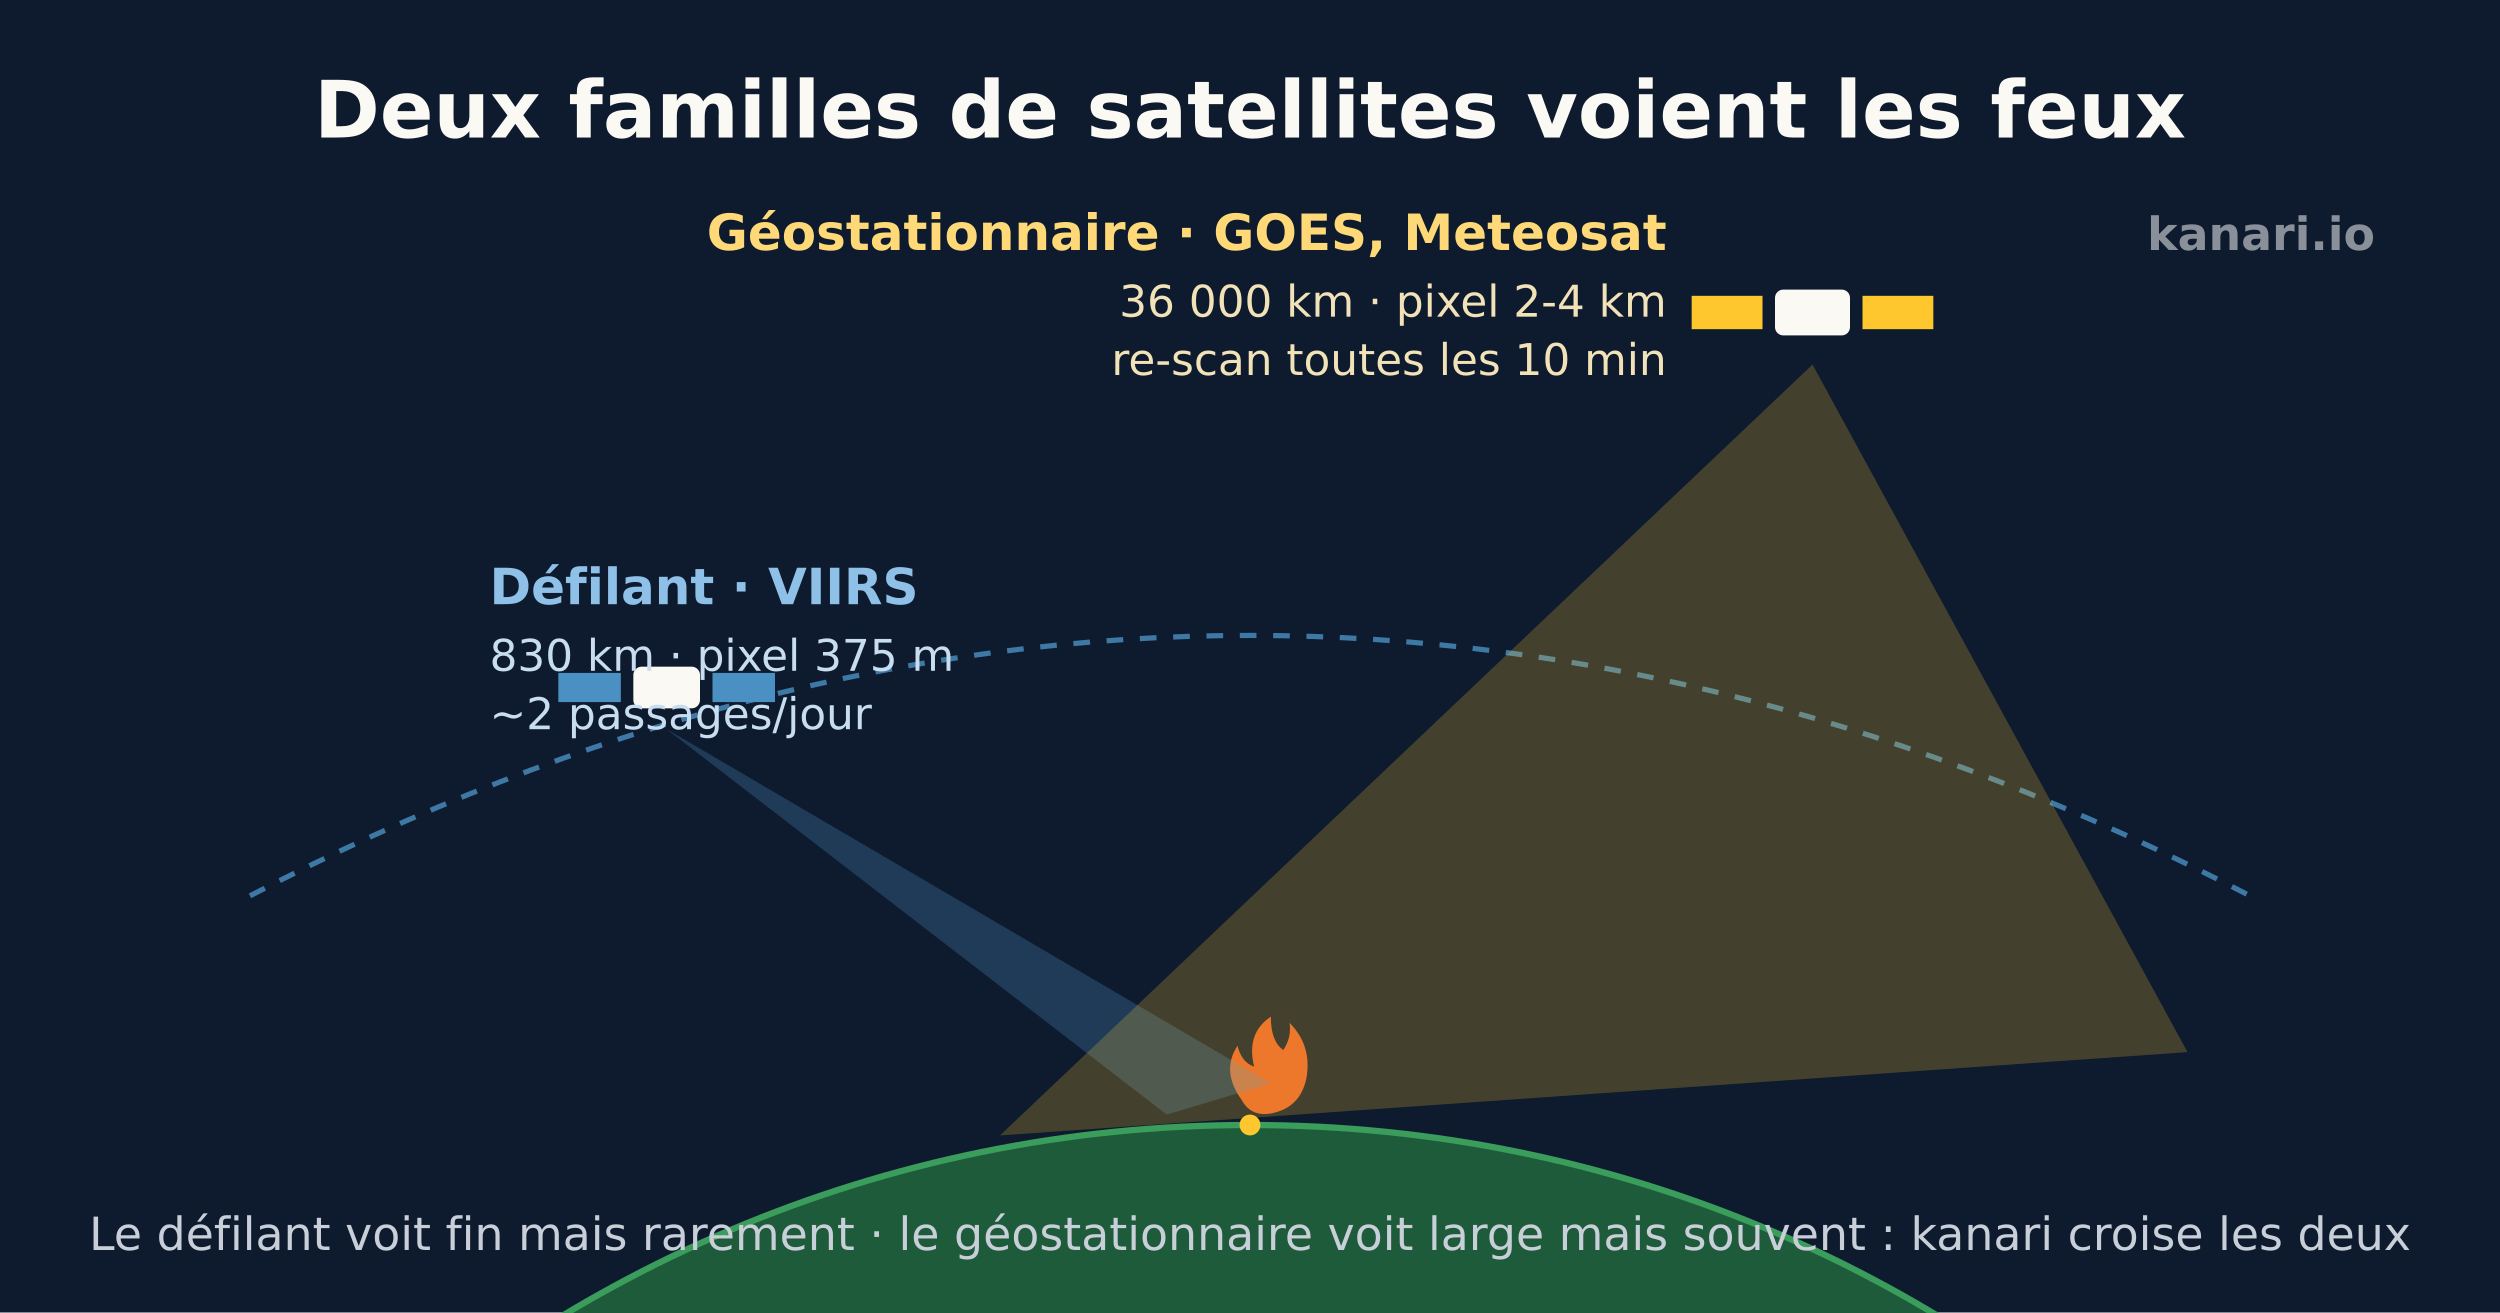
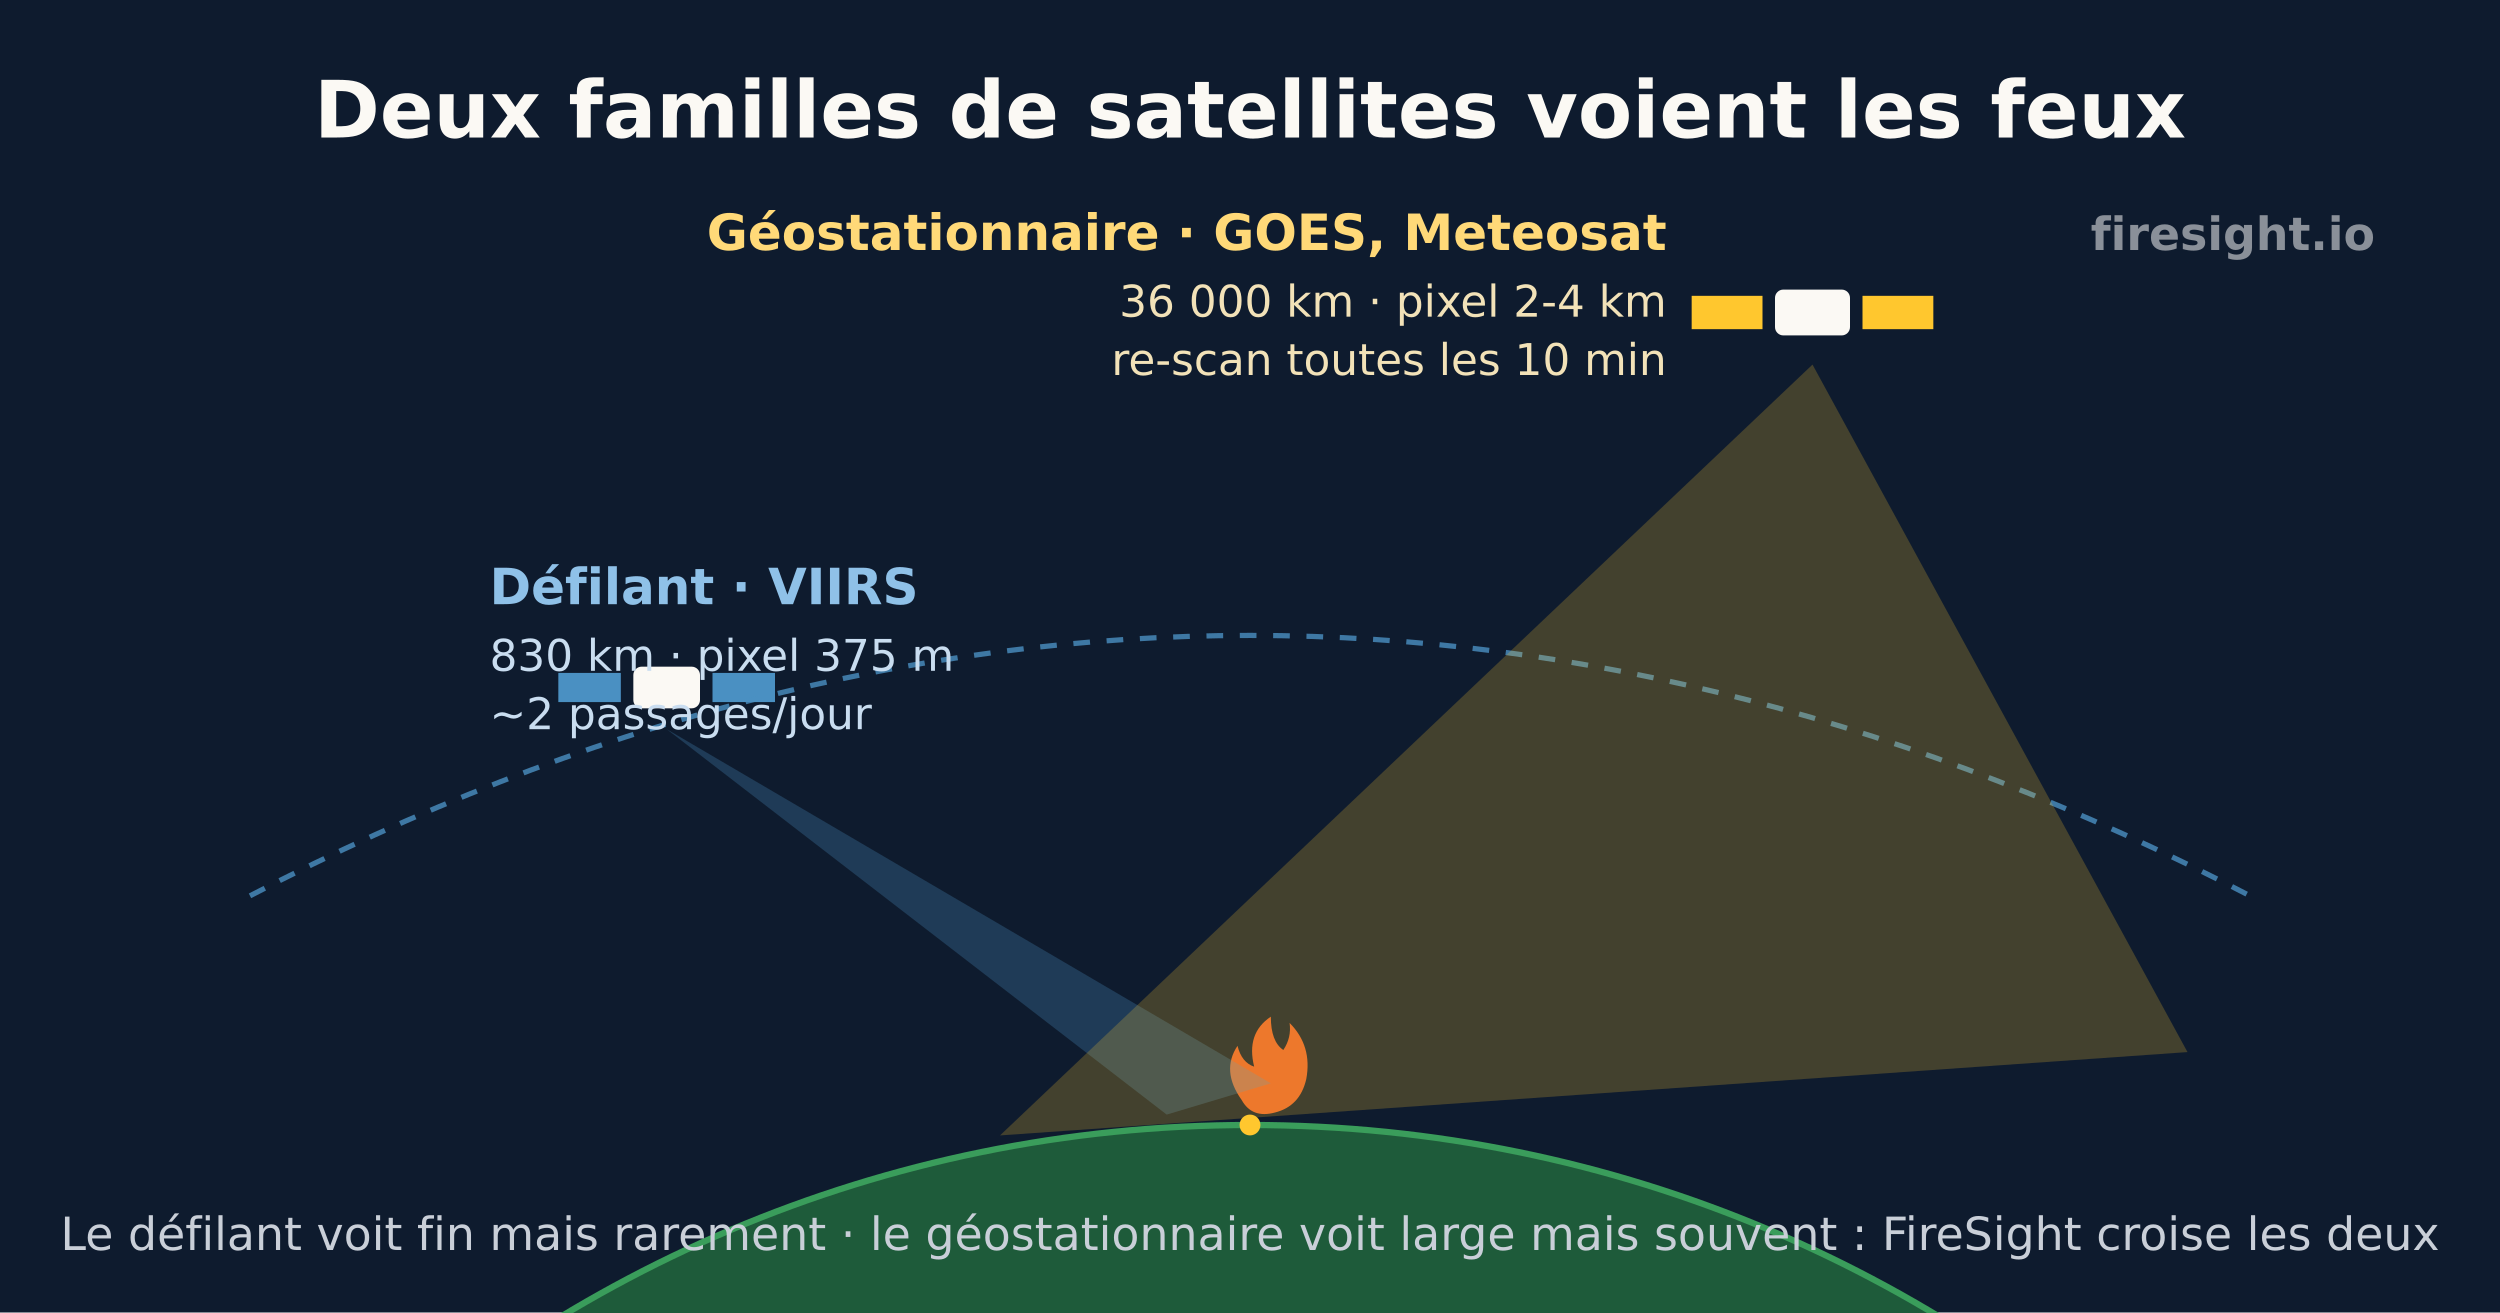
<svg xmlns="http://www.w3.org/2000/svg" viewBox="0 0 1200 630" font-family="Verdana, DejaVu Sans, sans-serif">
  <rect width="1200" height="630" fill="#0E1B2E" />
  <text x="600" y="66" text-anchor="middle" font-size="38" font-weight="bold" fill="#FBF9F4">Deux familles de satellites voient les feux</text>
  <circle cx="600" cy="1180" r="640" fill="#1E5B3A" />
  <circle cx="600" cy="1180" r="640" fill="none" stroke="#3A9D5B" stroke-width="3" />
  <path d="M596 528 q-10 -14 -2 -26 q2 8 8 10 q-4 -16 8 -24 q0 12 6 16 q4 -6 3 -13 q11 11 8 27 q-3 13 -15 16 q-11 3 -16 -6 z" fill="#E8622C" />
  <circle cx="600" cy="540" r="5" fill="#FFC72E" />
  <g transform="translate(320,330)">
    <rect x="-16" y="-10" width="32" height="20" rx="4" fill="#FBF9F4" />
    <rect x="-52" y="-7" width="30" height="14" fill="#4A90C2" />
    <rect x="22" y="-7" width="30" height="14" fill="#4A90C2" />
  </g>
  <path d="M120 430 Q 600 180 1080 430" fill="none" stroke="#4A90C2" stroke-width="2.5" stroke-dasharray="8 8" opacity="0.8" />
  <path d="M320 350 L560 535 L610 520 Z" fill="#4A90C2" opacity="0.28" />
  <text x="235" y="290" font-size="24" font-weight="bold" fill="#8FC1E8">Défilant · VIIRS</text>
  <text x="235" y="322" font-size="21" fill="#C9DDF0">830 km · pixel 375 m</text>
  <text x="235" y="350" font-size="21" fill="#C9DDF0">~2 passages/jour</text>
  <g transform="translate(870,150)">
    <rect x="-18" y="-11" width="36" height="22" rx="4" fill="#FBF9F4" />
    <rect x="-58" y="-8" width="34" height="16" fill="#FFC72E" />
    <rect x="24" y="-8" width="34" height="16" fill="#FFC72E" />
  </g>
  <path d="M870 175 L480 545 L1050 505 Z" fill="#FFC72E" opacity="0.22" />
  <text x="800" y="120" text-anchor="end" font-size="24" font-weight="bold" fill="#FFD978">Géostationnaire · GOES, Meteosat</text>
  <text x="800" y="152" text-anchor="end" font-size="21" fill="#F2E2B8">36 000 km · pixel 2-4 km</text>
  <text x="800" y="180" text-anchor="end" font-size="21" fill="#F2E2B8">re-scan toutes les 10 min</text>
-   <text x="600" y="600" text-anchor="middle" font-size="22" fill="#C9CFD8">Le défilant voit fin mais rarement · le géostationnaire voit large mais souvent : kanari croise les deux</text>
-   <text x="1140" y="120" text-anchor="end" font-size="22" font-weight="bold" fill="#8A9099">kanari.io</text>
+   <text x="600" y="600" text-anchor="middle" font-size="22" fill="#C9CFD8">Le défilant voit fin mais rarement · le géostationnaire voit large mais souvent : FireSight croise les deux</text>
+   <text x="1140" y="120" text-anchor="end" font-size="22" font-weight="bold" fill="#8A9099">firesight.io</text>
</svg>
